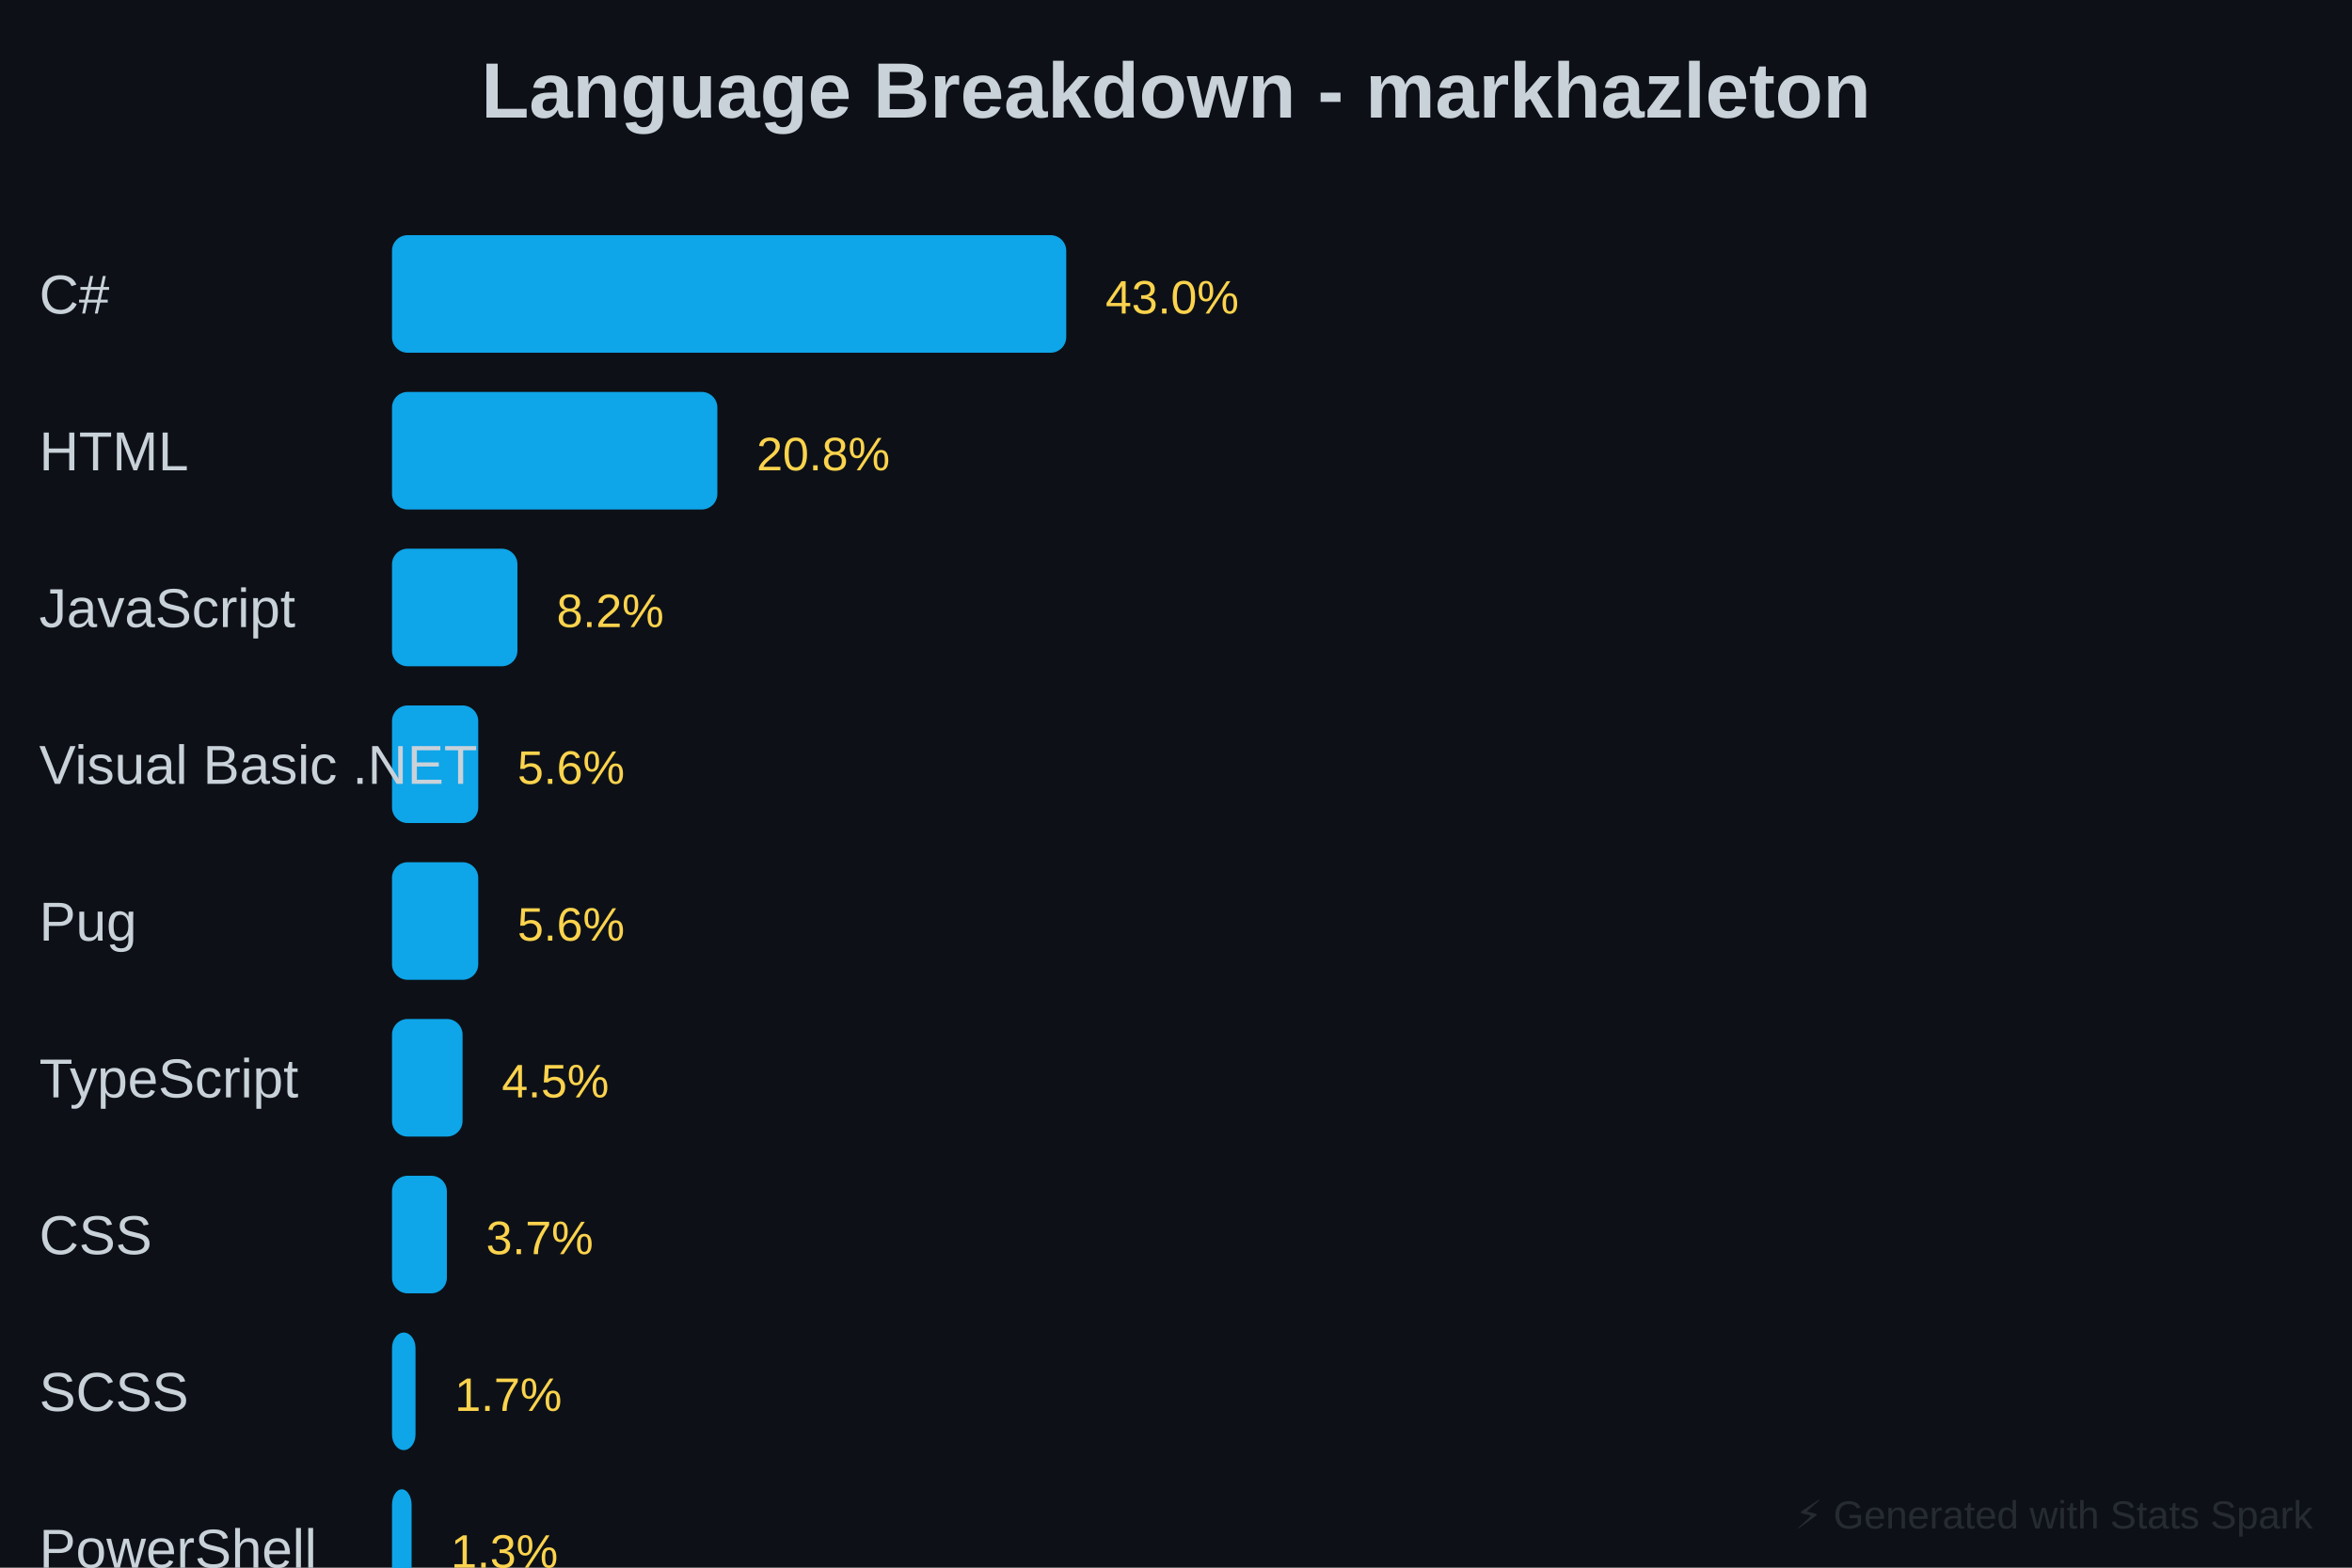
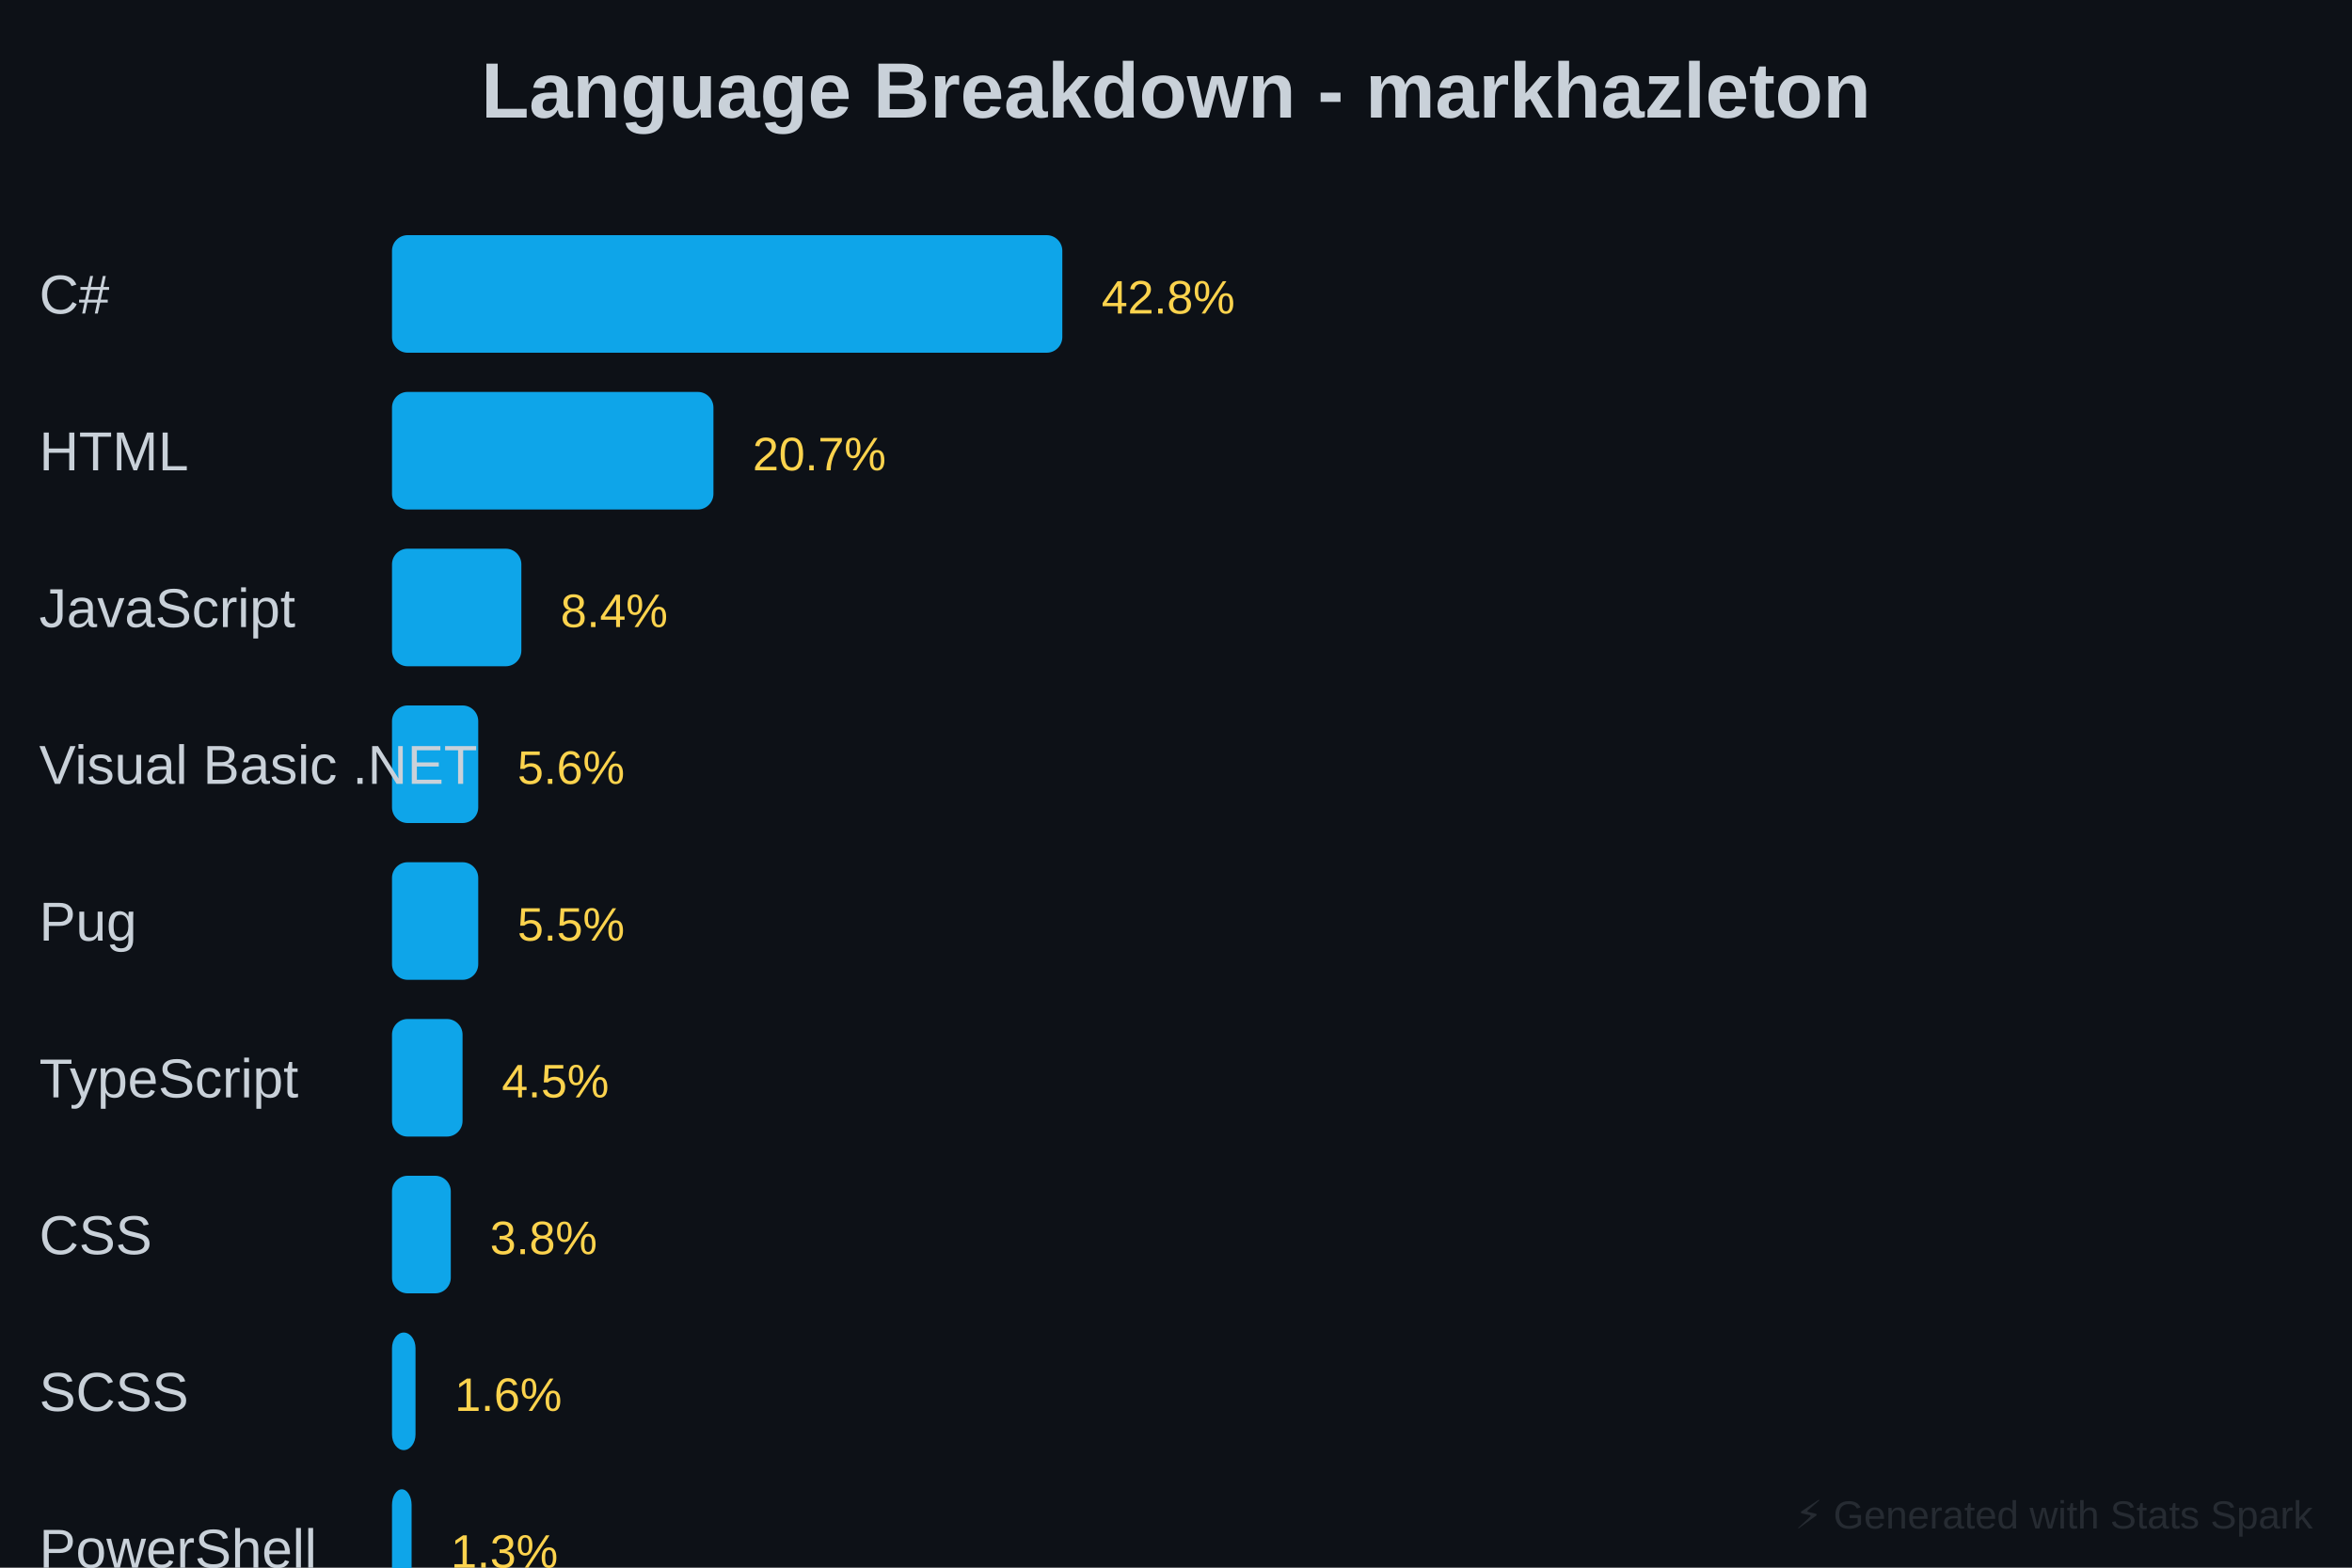
<svg xmlns="http://www.w3.org/2000/svg" baseProfile="full" height="400" version="1.1" width="600">
  <defs />
  <rect fill="#0D1117" height="400" width="600" x="0" y="0" />
  <text fill="#C9D1D9" font-family="Arial, sans-serif" font-size="20px" font-weight="bold" text-anchor="middle" x="300" y="30">Language Breakdown - markhazleton</text>
-   <rect fill="#0EA5E9" height="30" rx="4" width="172" x="100" y="60" />
+   <rect fill="#0EA5E9" height="30" rx="4" width="171" x="100" y="60" />
  <text fill="#C9D1D9" font-family="Arial, sans-serif" font-size="14px" x="10" y="80">C#</text>
-   <text fill="#FCD34D" font-family="Arial, sans-serif" font-size="12px" x="282" y="80">43.0%</text>
-   <rect fill="#0EA5E9" height="30" rx="4" width="83" x="100" y="100" />
+   <text fill="#FCD34D" font-family="Arial, sans-serif" font-size="12px" x="281" y="80">42.8%</text>
+   <rect fill="#0EA5E9" height="30" rx="4" width="82" x="100" y="100" />
  <text fill="#C9D1D9" font-family="Arial, sans-serif" font-size="14px" x="10" y="120">HTML</text>
-   <text fill="#FCD34D" font-family="Arial, sans-serif" font-size="12px" x="193" y="120">20.8%</text>
-   <rect fill="#0EA5E9" height="30" rx="4" width="32" x="100" y="140" />
+   <text fill="#FCD34D" font-family="Arial, sans-serif" font-size="12px" x="192" y="120">20.7%</text>
+   <rect fill="#0EA5E9" height="30" rx="4" width="33" x="100" y="140" />
  <text fill="#C9D1D9" font-family="Arial, sans-serif" font-size="14px" x="10" y="160">JavaScript</text>
-   <text fill="#FCD34D" font-family="Arial, sans-serif" font-size="12px" x="142" y="160">8.2%</text>
+   <text fill="#FCD34D" font-family="Arial, sans-serif" font-size="12px" x="143" y="160">8.4%</text>
  <rect fill="#0EA5E9" height="30" rx="4" width="22" x="100" y="180" />
  <text fill="#C9D1D9" font-family="Arial, sans-serif" font-size="14px" x="10" y="200">Visual Basic .NET</text>
  <text fill="#FCD34D" font-family="Arial, sans-serif" font-size="12px" x="132" y="200">5.6%</text>
  <rect fill="#0EA5E9" height="30" rx="4" width="22" x="100" y="220" />
  <text fill="#C9D1D9" font-family="Arial, sans-serif" font-size="14px" x="10" y="240">Pug</text>
-   <text fill="#FCD34D" font-family="Arial, sans-serif" font-size="12px" x="132" y="240">5.6%</text>
+   <text fill="#FCD34D" font-family="Arial, sans-serif" font-size="12px" x="132" y="240">5.5%</text>
  <rect fill="#0EA5E9" height="30" rx="4" width="18" x="100" y="260" />
  <text fill="#C9D1D9" font-family="Arial, sans-serif" font-size="14px" x="10" y="280">TypeScript</text>
  <text fill="#FCD34D" font-family="Arial, sans-serif" font-size="12px" x="128" y="280">4.5%</text>
-   <rect fill="#0EA5E9" height="30" rx="4" width="14" x="100" y="300" />
+   <rect fill="#0EA5E9" height="30" rx="4" width="15" x="100" y="300" />
  <text fill="#C9D1D9" font-family="Arial, sans-serif" font-size="14px" x="10" y="320">CSS</text>
-   <text fill="#FCD34D" font-family="Arial, sans-serif" font-size="12px" x="124" y="320">3.7%</text>
+   <text fill="#FCD34D" font-family="Arial, sans-serif" font-size="12px" x="125" y="320">3.8%</text>
  <rect fill="#0EA5E9" height="30" rx="4" width="6" x="100" y="340" />
  <text fill="#C9D1D9" font-family="Arial, sans-serif" font-size="14px" x="10" y="360">SCSS</text>
-   <text fill="#FCD34D" font-family="Arial, sans-serif" font-size="12px" x="116" y="360">1.7%</text>
+   <text fill="#FCD34D" font-family="Arial, sans-serif" font-size="12px" x="116" y="360">1.6%</text>
  <rect fill="#0EA5E9" height="30" rx="4" width="5" x="100" y="380" />
  <text fill="#C9D1D9" font-family="Arial, sans-serif" font-size="14px" x="10" y="400">PowerShell</text>
  <text fill="#FCD34D" font-family="Arial, sans-serif" font-size="12px" x="115" y="400">1.3%</text>
-   <rect fill="#0EA5E9" height="30" rx="4" width="21" x="100" y="420" />
+   <rect fill="#0EA5E9" height="30" rx="4" width="22" x="100" y="420" />
  <text fill="#C9D1D9" font-family="Arial, sans-serif" font-size="14px" x="10" y="440">Other</text>
-   <text fill="#FCD34D" font-family="Arial, sans-serif" font-size="12px" x="131" y="440">5.3%</text>
+   <text fill="#FCD34D" font-family="Arial, sans-serif" font-size="12px" x="132" y="440">5.5%</text>
  <text fill="#30363D" font-family="Arial, sans-serif" font-size="10px" opacity="0.7" text-anchor="end" x="590" y="390">⚡ Generated with Stats Spark</text>
</svg>
